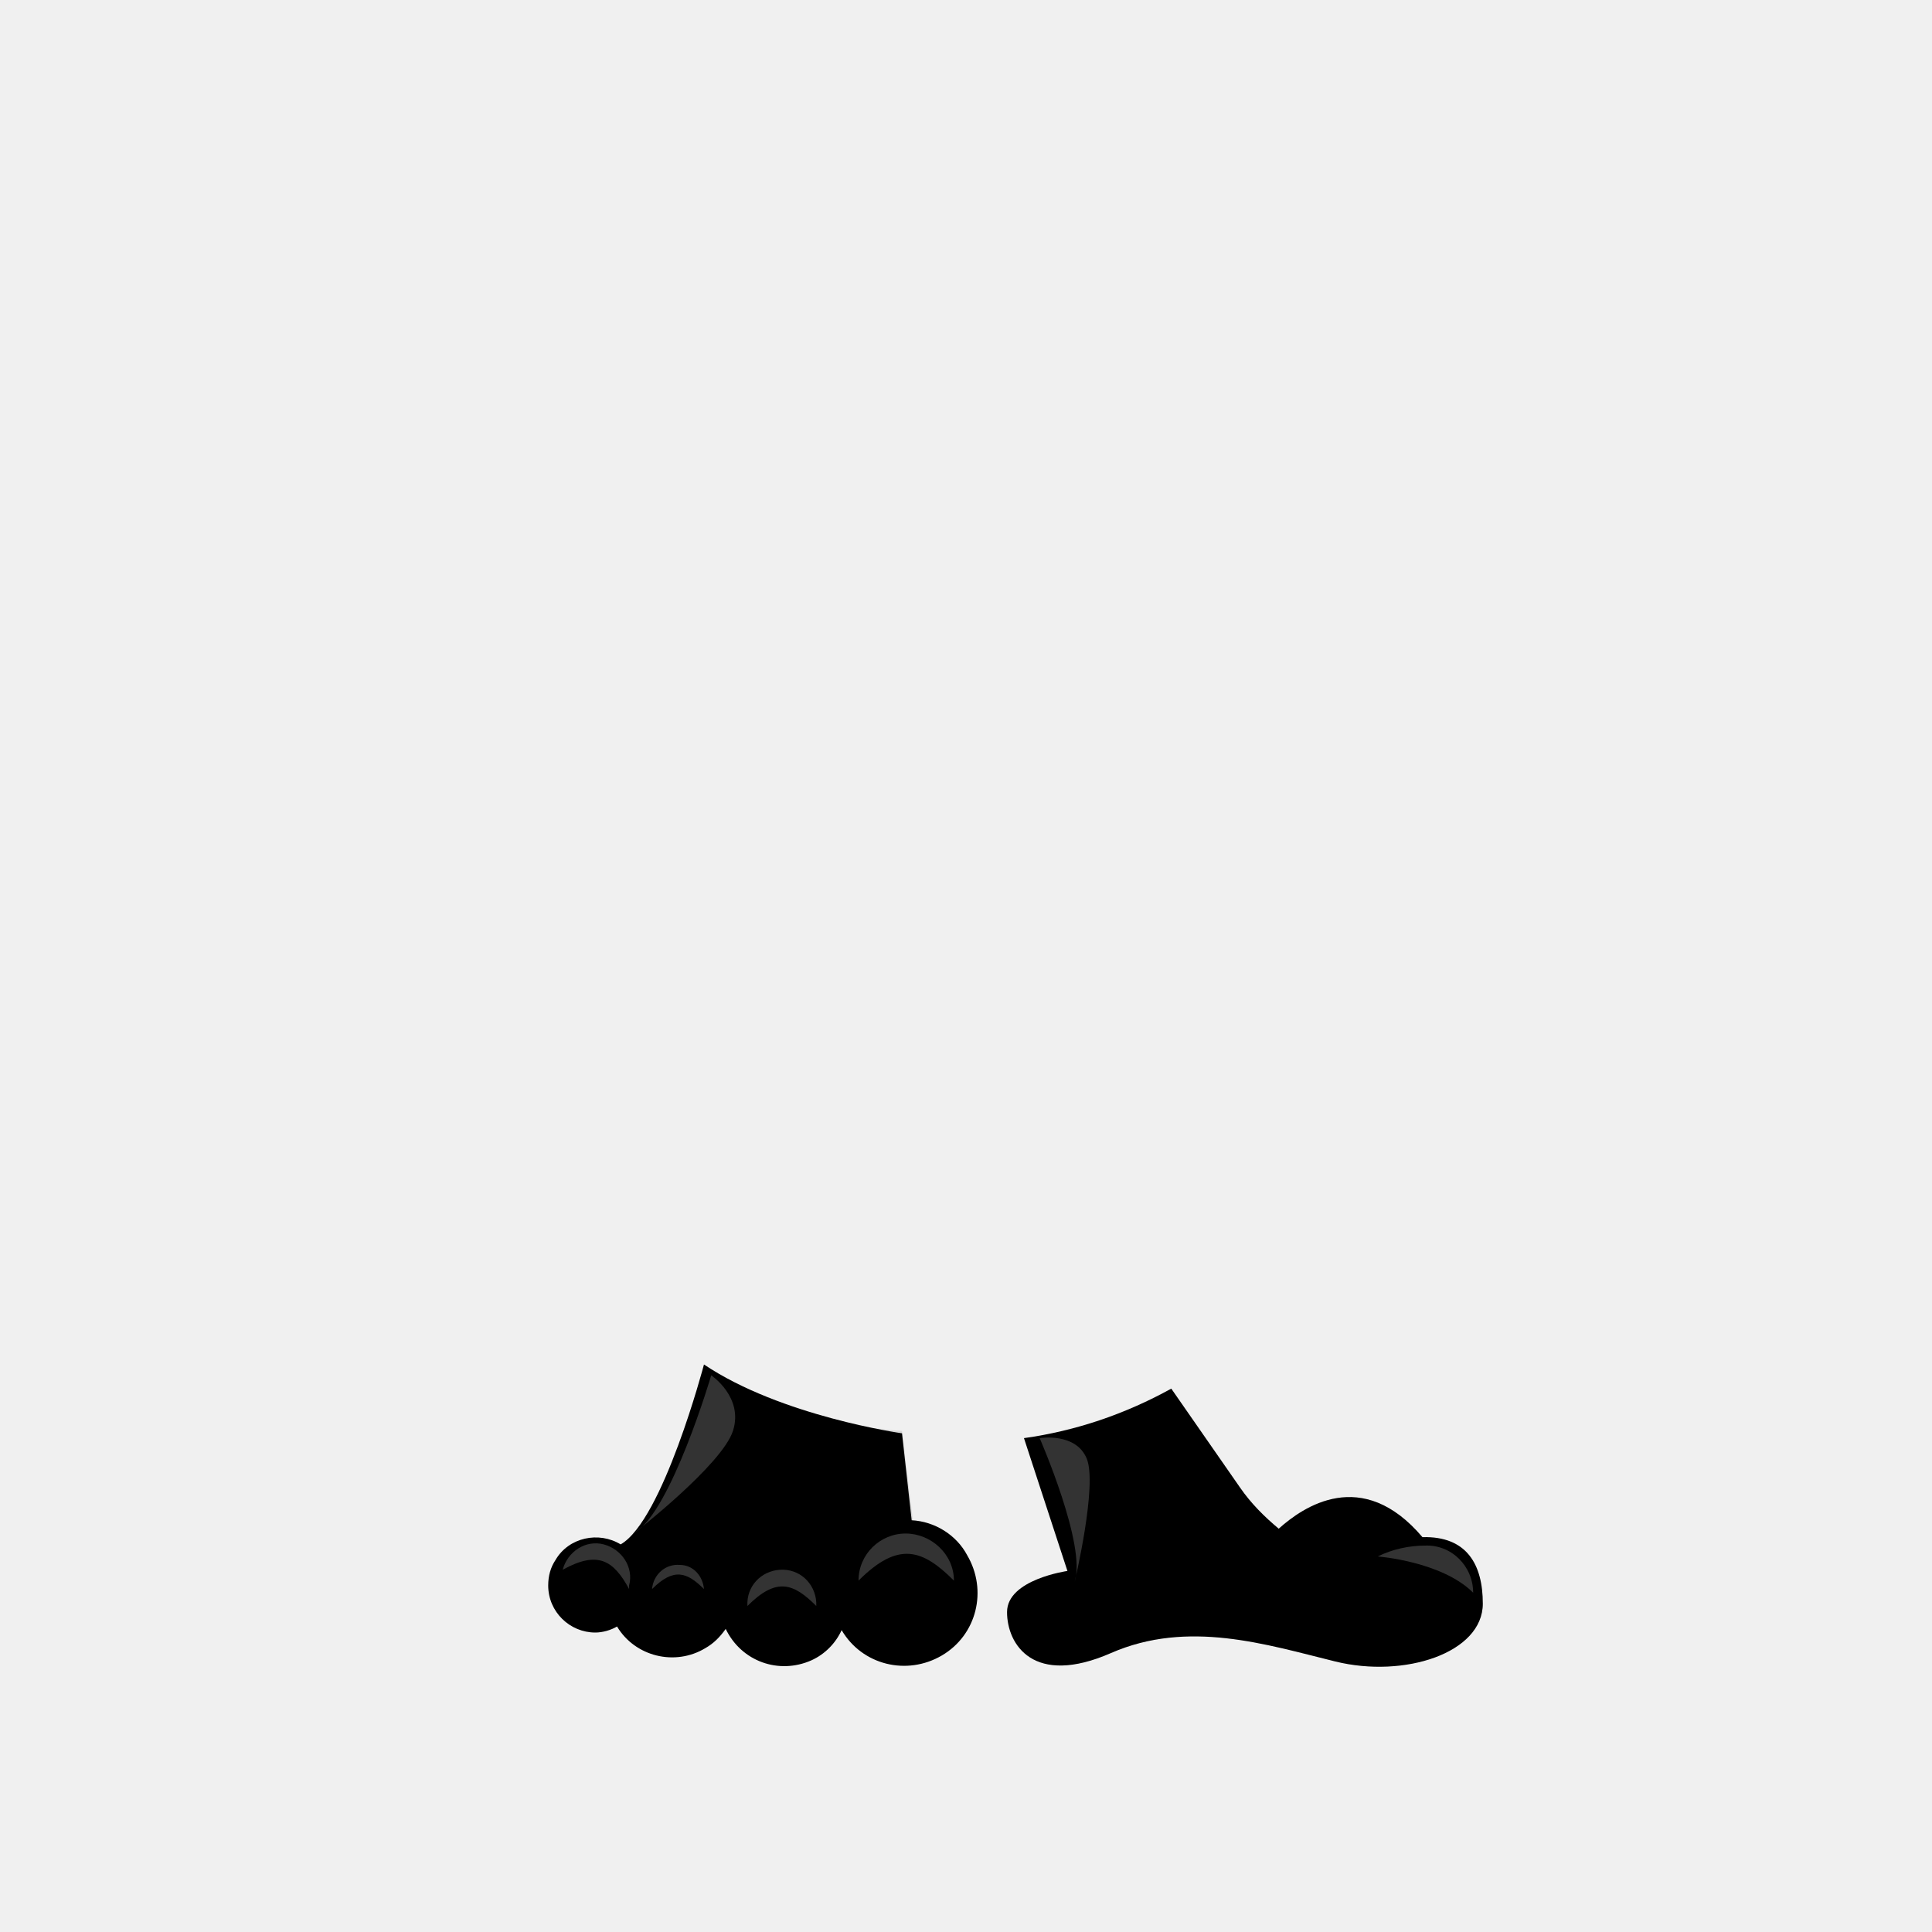
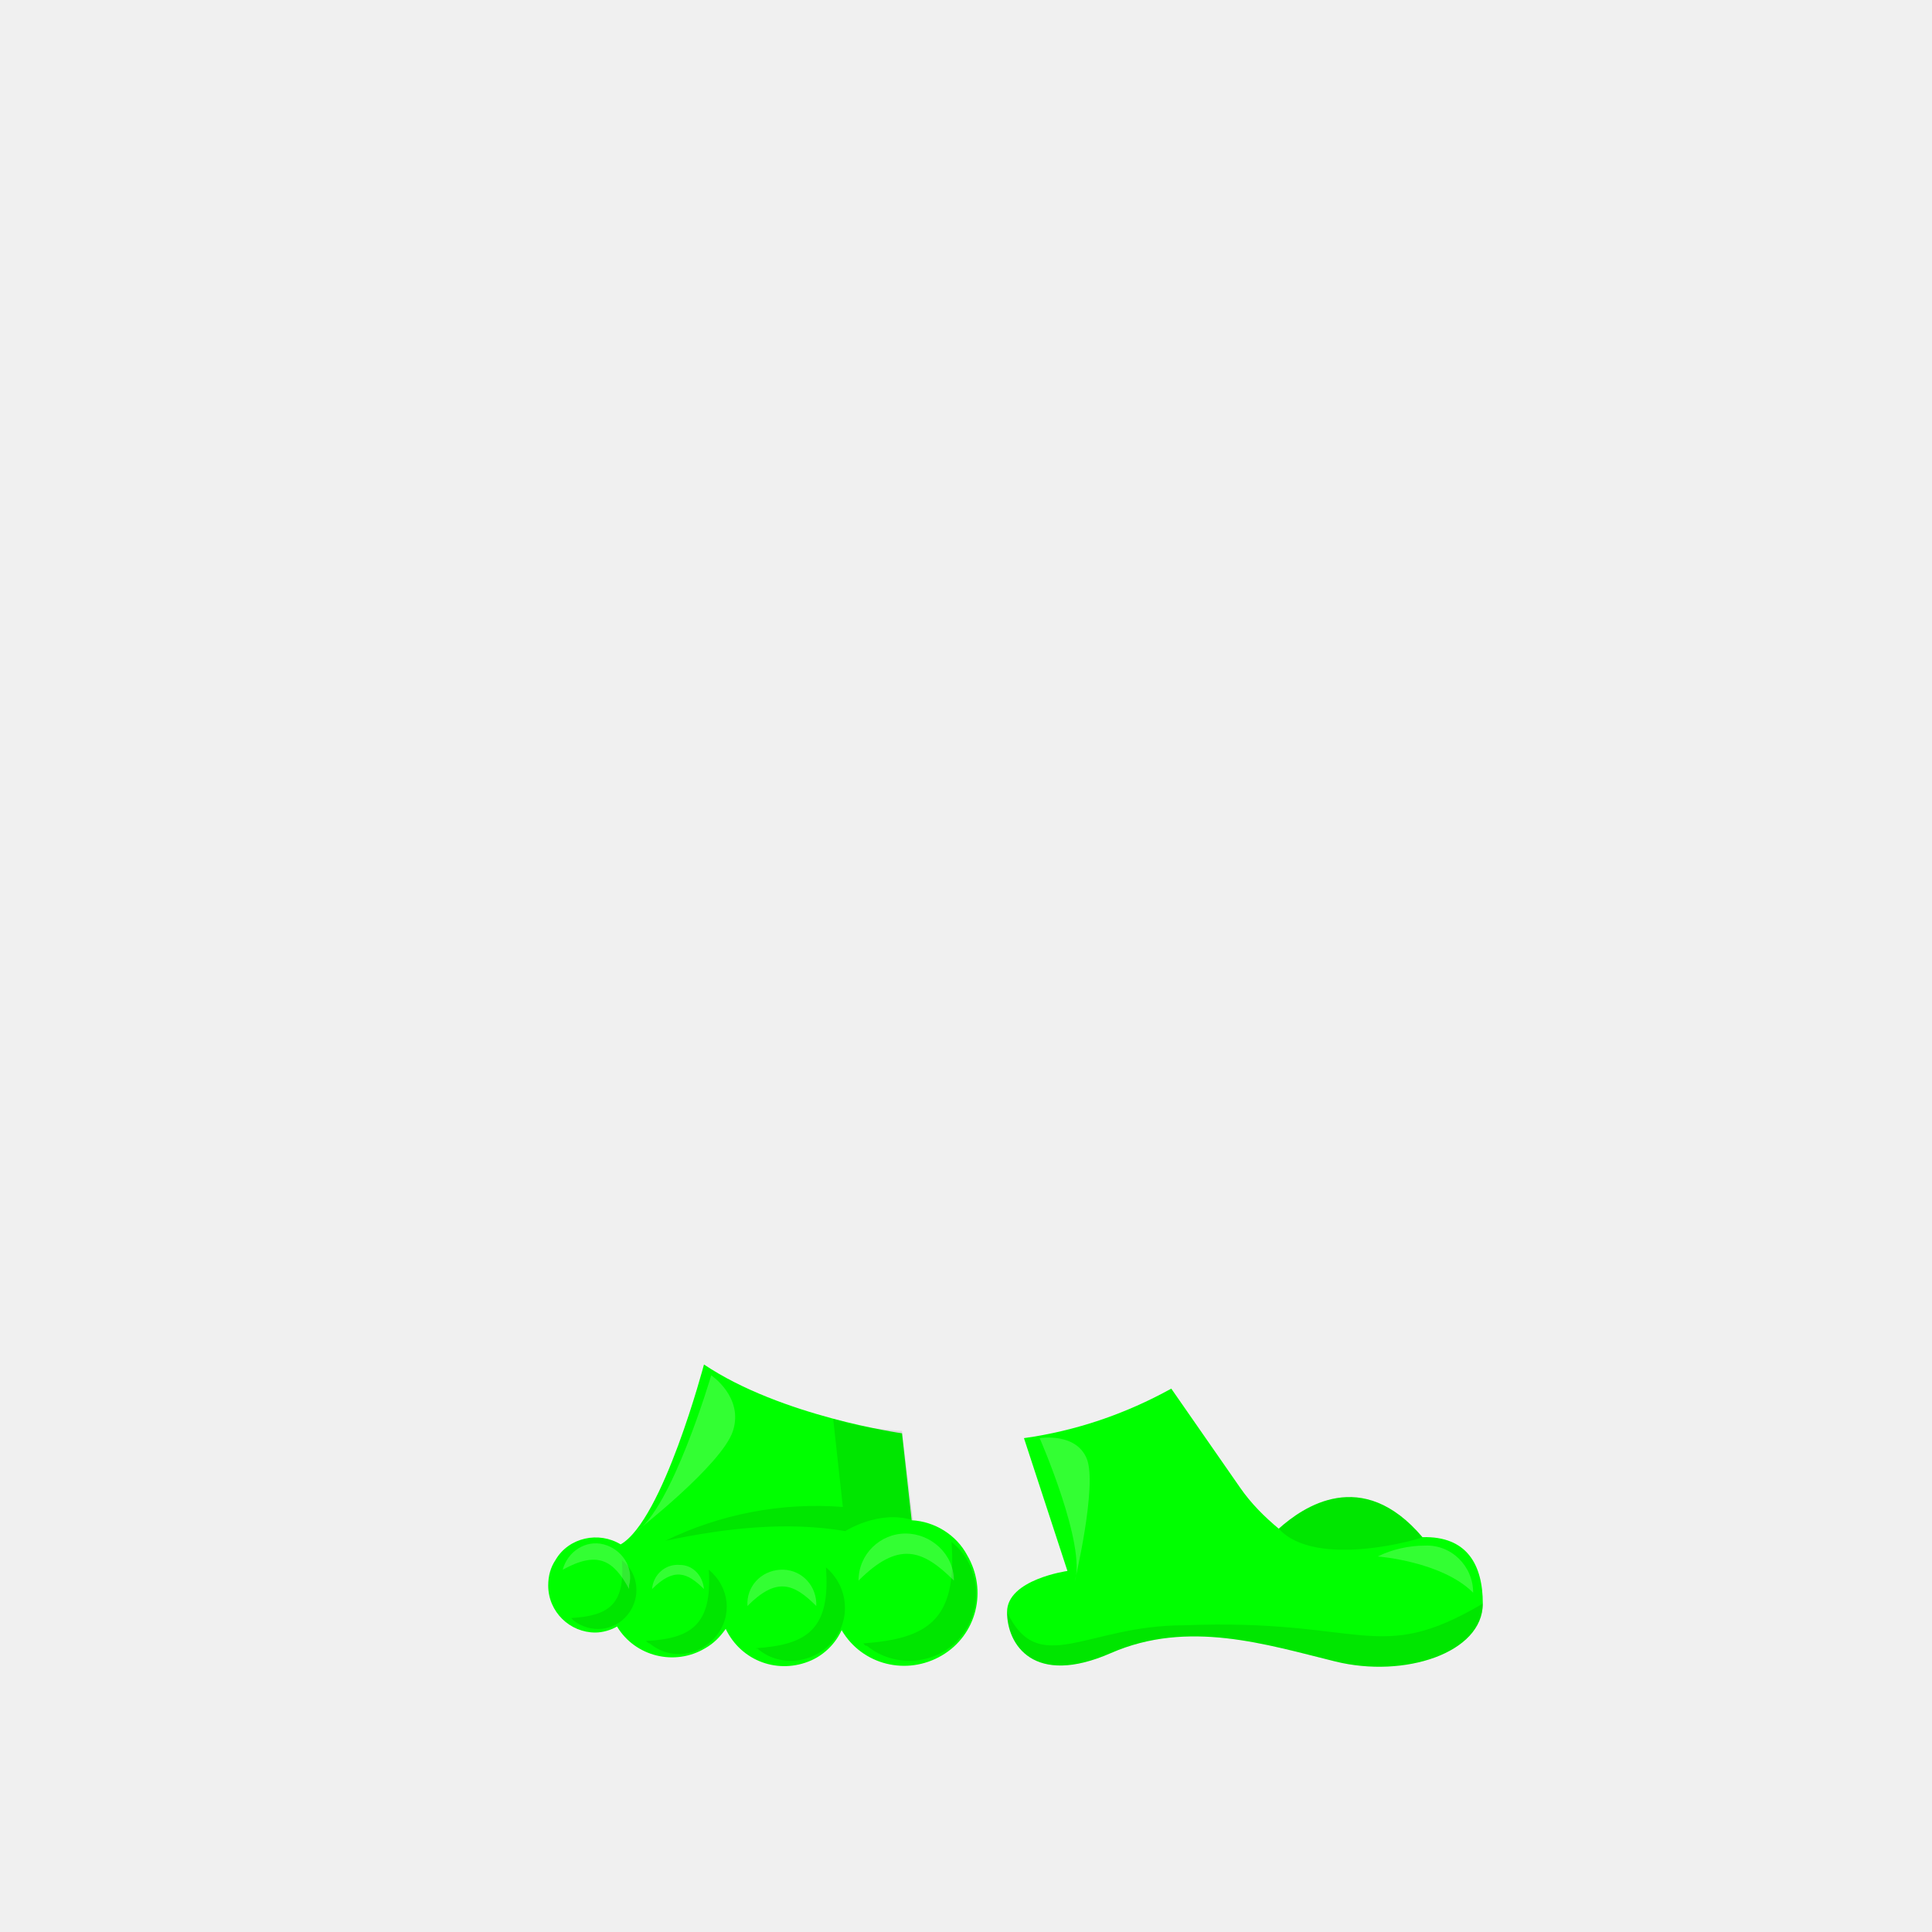
<svg xmlns="http://www.w3.org/2000/svg" version="1.1" id="Layer_1" x="0px" y="0px" viewBox="0 0 160 160" style="enable-background:new 0 0 160 160;" xml:space="preserve">
  <defs id="defs69" />
  <style type="text/css" id="style2">
	.st0{fill:#FFFFFF;}
	.st1{opacity:0.1;}
	.st2{opacity:0.2;}
</style>
-   <path class="st0" d="M117.8,127.3c-5-5.9-9.9-2.5-11.9-0.7c-1.2-1-2.3-2.1-3.2-3.4L97,115c-3.8,2.1-7.9,3.5-12.2,4.1l3.6,11  c0,0-5,0.7-5,3.4s2.2,6.2,8.6,3.4s12.9-0.7,18.6,0.7s12.2-0.7,12.2-4.8C122.8,129.6,121.5,127.2,117.8,127.3z" id="path6" style="fill:#000000;fill-opacity:1" />
+   <path class="st0" d="M117.8,127.3c-5-5.9-9.9-2.5-11.9-0.7c-1.2-1-2.3-2.1-3.2-3.4L97,115c-3.8,2.1-7.9,3.5-12.2,4.1l3.6,11  c0,0-5,0.7-5,3.4s2.2,6.2,8.6,3.4s12.9-0.7,18.6,0.7s12.2-0.7,12.2-4.8C122.8,129.6,121.5,127.2,117.8,127.3z" id="path6" style="fill:#00ff00;fill-opacity:1" />
  <g class="st1" id="g10" style="fill:#010101;fill-opacity:1">
    <path d="M83.4,133.5c0,2.7,2.2,6.2,8.6,3.4s12.9-0.7,18.6,0.7s12.2-0.7,12.2-4.8C114,138,113,134,98,134.6   C90,134.6,86,139,83.4,133.5z" id="path8" style="fill:#010101;fill-opacity:1" />
  </g>
-   <path class="st0" d="M75.5,125.9l-0.8-7.2c0,0-10-1.4-16.4-5.7c0,0-3.4,12.9-6.9,14.9c-1.8-1.1-4.3-0.6-5.4,1.3  c-0.4,0.6-0.6,1.3-0.6,2.1c0,2.2,1.8,3.9,3.9,3.9c0.6,0,1.3-0.2,1.8-0.5c1.5,2.5,4.8,3.3,7.3,1.8c0.7-0.4,1.2-0.9,1.7-1.6  c1.3,2.7,4.4,3.8,7.1,2.6c1.1-0.5,2-1.4,2.5-2.5c1.7,2.9,5.4,3.8,8.3,2.1c2.9-1.7,3.8-5.4,2.1-8.3C79.2,127.1,77.4,126,75.5,125.9  L75.5,125.9z" id="path12" style="fill:#000000;fill-opacity:1" />
+   <path class="st0" d="M75.5,125.9l-0.8-7.2c0,0-10-1.4-16.4-5.7c0,0-3.4,12.9-6.9,14.9c-1.8-1.1-4.3-0.6-5.4,1.3  c-0.4,0.6-0.6,1.3-0.6,2.1c0,2.2,1.8,3.9,3.9,3.9c0.6,0,1.3-0.2,1.8-0.5c1.5,2.5,4.8,3.3,7.3,1.8c0.7-0.4,1.2-0.9,1.7-1.6  c1.3,2.7,4.4,3.8,7.1,2.6c1.1-0.5,2-1.4,2.5-2.5c1.7,2.9,5.4,3.8,8.3,2.1c2.9-1.7,3.8-5.4,2.1-8.3C79.2,127.1,77.4,126,75.5,125.9  L75.5,125.9z" id="path12" style="fill:#00ff00;fill-opacity:1" />
  <g class="st2" id="g20" style="fill:#ffffff;fill-opacity:1;opacity:0.2">
    <path class="st0" d="M122,131.9c-2.6-2.6-7.9-3-7.9-3c1.2-0.6,2.6-0.9,3.9-0.9C120.2,127.9,122,129.7,122,131.9L122,131.9z" id="path18" style="fill:#ffffff;fill-opacity:1" />
  </g>
  <g class="st1" id="g24" style="fill:#010101;fill-opacity:1">
    <path d="M71.5,136.1c5.2-0.4,7.8-1.8,7.3-8.4c2.4,1.9,2.7,5.5,0.8,7.8c-1.9,2.4-5.5,2.7-7.8,0.8C71.6,136.3,71.6,136.2,71.5,136.1z   " id="path22" style="fill:#010101;fill-opacity:1" />
  </g>
  <g class="st1" id="g28" style="fill:#010101;fill-opacity:1">
    <path d="M62.6,136.5c4.2-0.3,6.2-1.5,5.8-6.7c1.9,1.6,2.1,4.4,0.5,6.2s-4.4,2.1-6.2,0.5C62.7,136.6,62.6,136.5,62.6,136.5z" id="path26" style="fill:#010101;fill-opacity:1" />
  </g>
  <g class="st1" id="g32" style="fill:#010101;fill-opacity:1">
    <path d="M53.5,135.9c3.7-0.2,5.5-1.3,5.2-5.9c1.7,1.4,2,3.8,0.6,5.5c-1.4,1.7-3.8,2-5.5,0.6C53.7,136.1,53.6,136,53.5,135.9z" id="path30" style="fill:#010101;fill-opacity:1" />
  </g>
  <g class="st1" id="g36" style="fill:#010101;fill-opacity:1">
    <path d="M47.3,134c3-0.2,4.5-1,4.2-4.8c1.4,1.1,1.6,3.1,0.5,4.5s-3.1,1.6-4.5,0.5C47.5,134.2,47.4,134.1,47.3,134z" id="path34" style="fill:#010101;fill-opacity:1" />
  </g>
  <g class="st1" id="g52" style="fill:#010101;fill-opacity:1">
    <path d="M69,117.5l0.8,7.3c-5.1-0.4-10.2,0.6-14.7,2.8c5.2-1.1,10.2-1.6,14.9-0.8c0,0,2.8-1.8,5.6-0.9l-0.9-7.4   C72.8,118.4,70.8,118.1,69,117.5z" id="path50" style="fill:#010101;fill-opacity:1" />
  </g>
  <g class="st2" id="g60" style="fill:#ffffff;fill-opacity:1;opacity:0.2">
    <path class="st0" d="M86.1,119.1c0,0,3.9,8.9,2.9,11.9c0,0,1.9-8,1-10.2S86.1,119.1,86.1,119.1z" id="path58" style="fill:#ffffff;fill-opacity:1" />
  </g>
  <g class="st1" id="g64" style="fill:#010101;fill-opacity:1">
    <path d="M105.9,126.6c2-1.8,6.9-5.2,11.9,0.7C117.8,127.4,109,130,105.9,126.6z" id="path62" style="fill:#010101;fill-opacity:1" />
  </g>
  <g class="st2" id="g56" style="fill:#ffffff;fill-opacity:1;opacity:0.2">
    <path class="st0" d="M58.9,113.9c0,0-3.3,11.2-6.3,13c0,0,7.2-5.6,8.1-8.4S58.9,113.9,58.9,113.9z" id="path54" style="fill:#ffffff;fill-opacity:1" />
  </g>
  <g class="st2" id="g16" style="fill:#ffffff;fill-opacity:1;opacity:0.2">
    <path class="st0" d="M79,130.9c-2.6-2.6-4.6-3.3-7.9,0c0-2.2,1.8-3.9,3.9-3.9S79,128.7,79,130.9z" id="path14" style="fill:#ffffff;fill-opacity:1" />
  </g>
  <g class="st2" id="g40" style="fill:#ffffff;fill-opacity:1;opacity:0.2">
    <path class="st0" d="M67.6,133c-1.9-1.9-3.3-2.4-5.7,0c-0.1-1.6,1.1-2.9,2.7-3s2.9,1.1,3,2.7C67.6,132.8,67.6,132.9,67.6,133z" id="path38" style="fill:#ffffff;fill-opacity:1" />
  </g>
  <g class="st2" id="g44" style="fill:#ffffff;fill-opacity:1;opacity:0.2">
    <path class="st0" d="M58.3,131.6c-1.4-1.4-2.5-1.8-4.3,0c0.1-1.2,1.1-2.1,2.3-2C57.4,129.6,58.2,130.5,58.3,131.6z" id="path42" style="fill:#ffffff;fill-opacity:1" />
  </g>
  <g class="st2" id="g48" style="fill:#ffffff;fill-opacity:1;opacity:0.2">
    <path class="st0" d="M52.1,131.6c-1.3-2.4-2.6-3.2-5.5-1.6c0.4-1.5,1.9-2.5,3.4-2.1c1.5,0.4,2.5,1.9,2.1,3.4   C52.1,131.4,52.1,131.5,52.1,131.6z" id="path46" style="fill:#ffffff;fill-opacity:1" />
  </g>
</svg>
